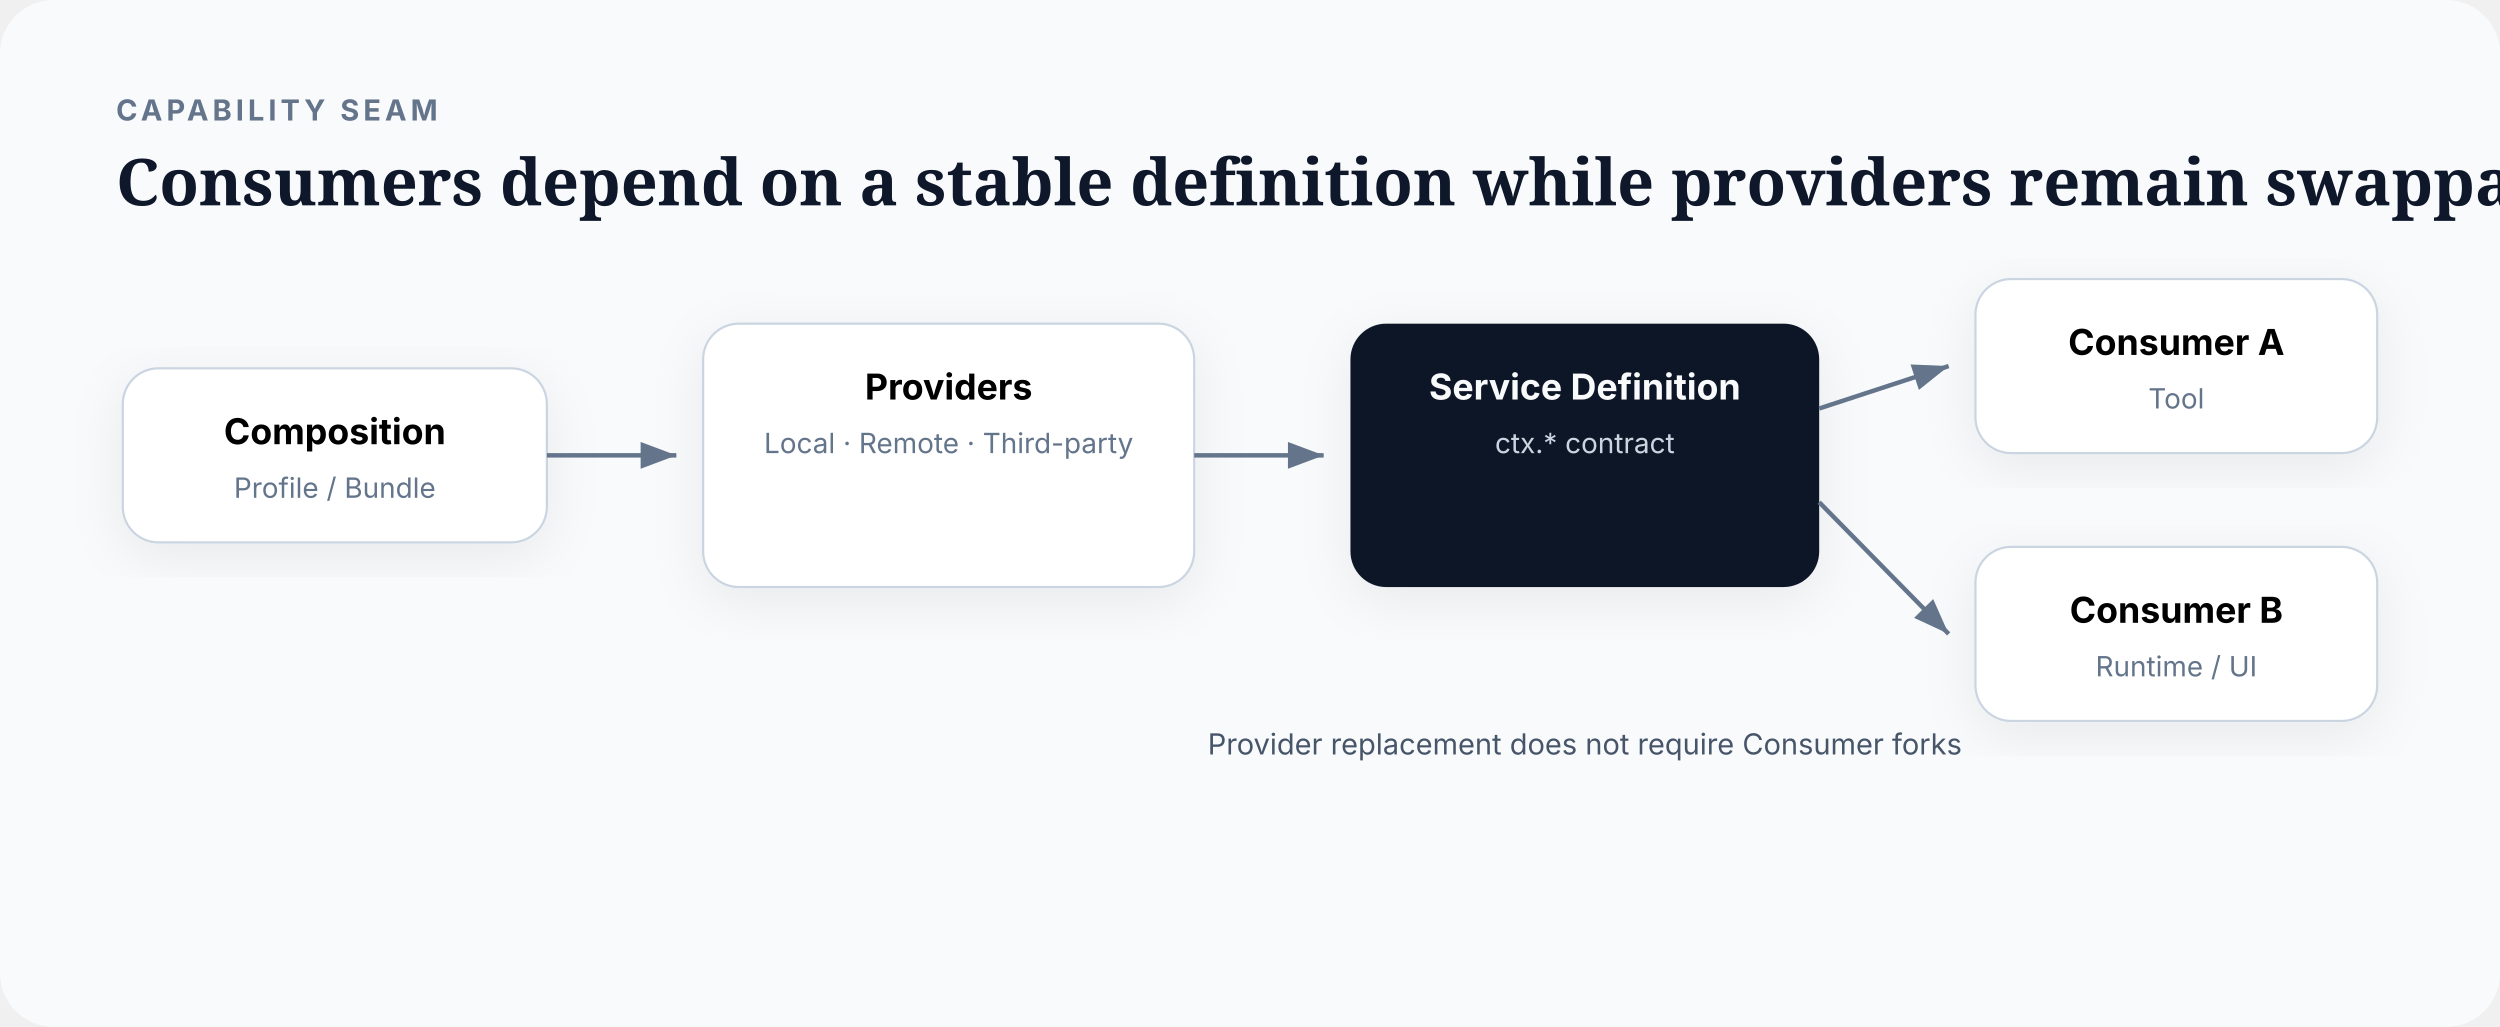
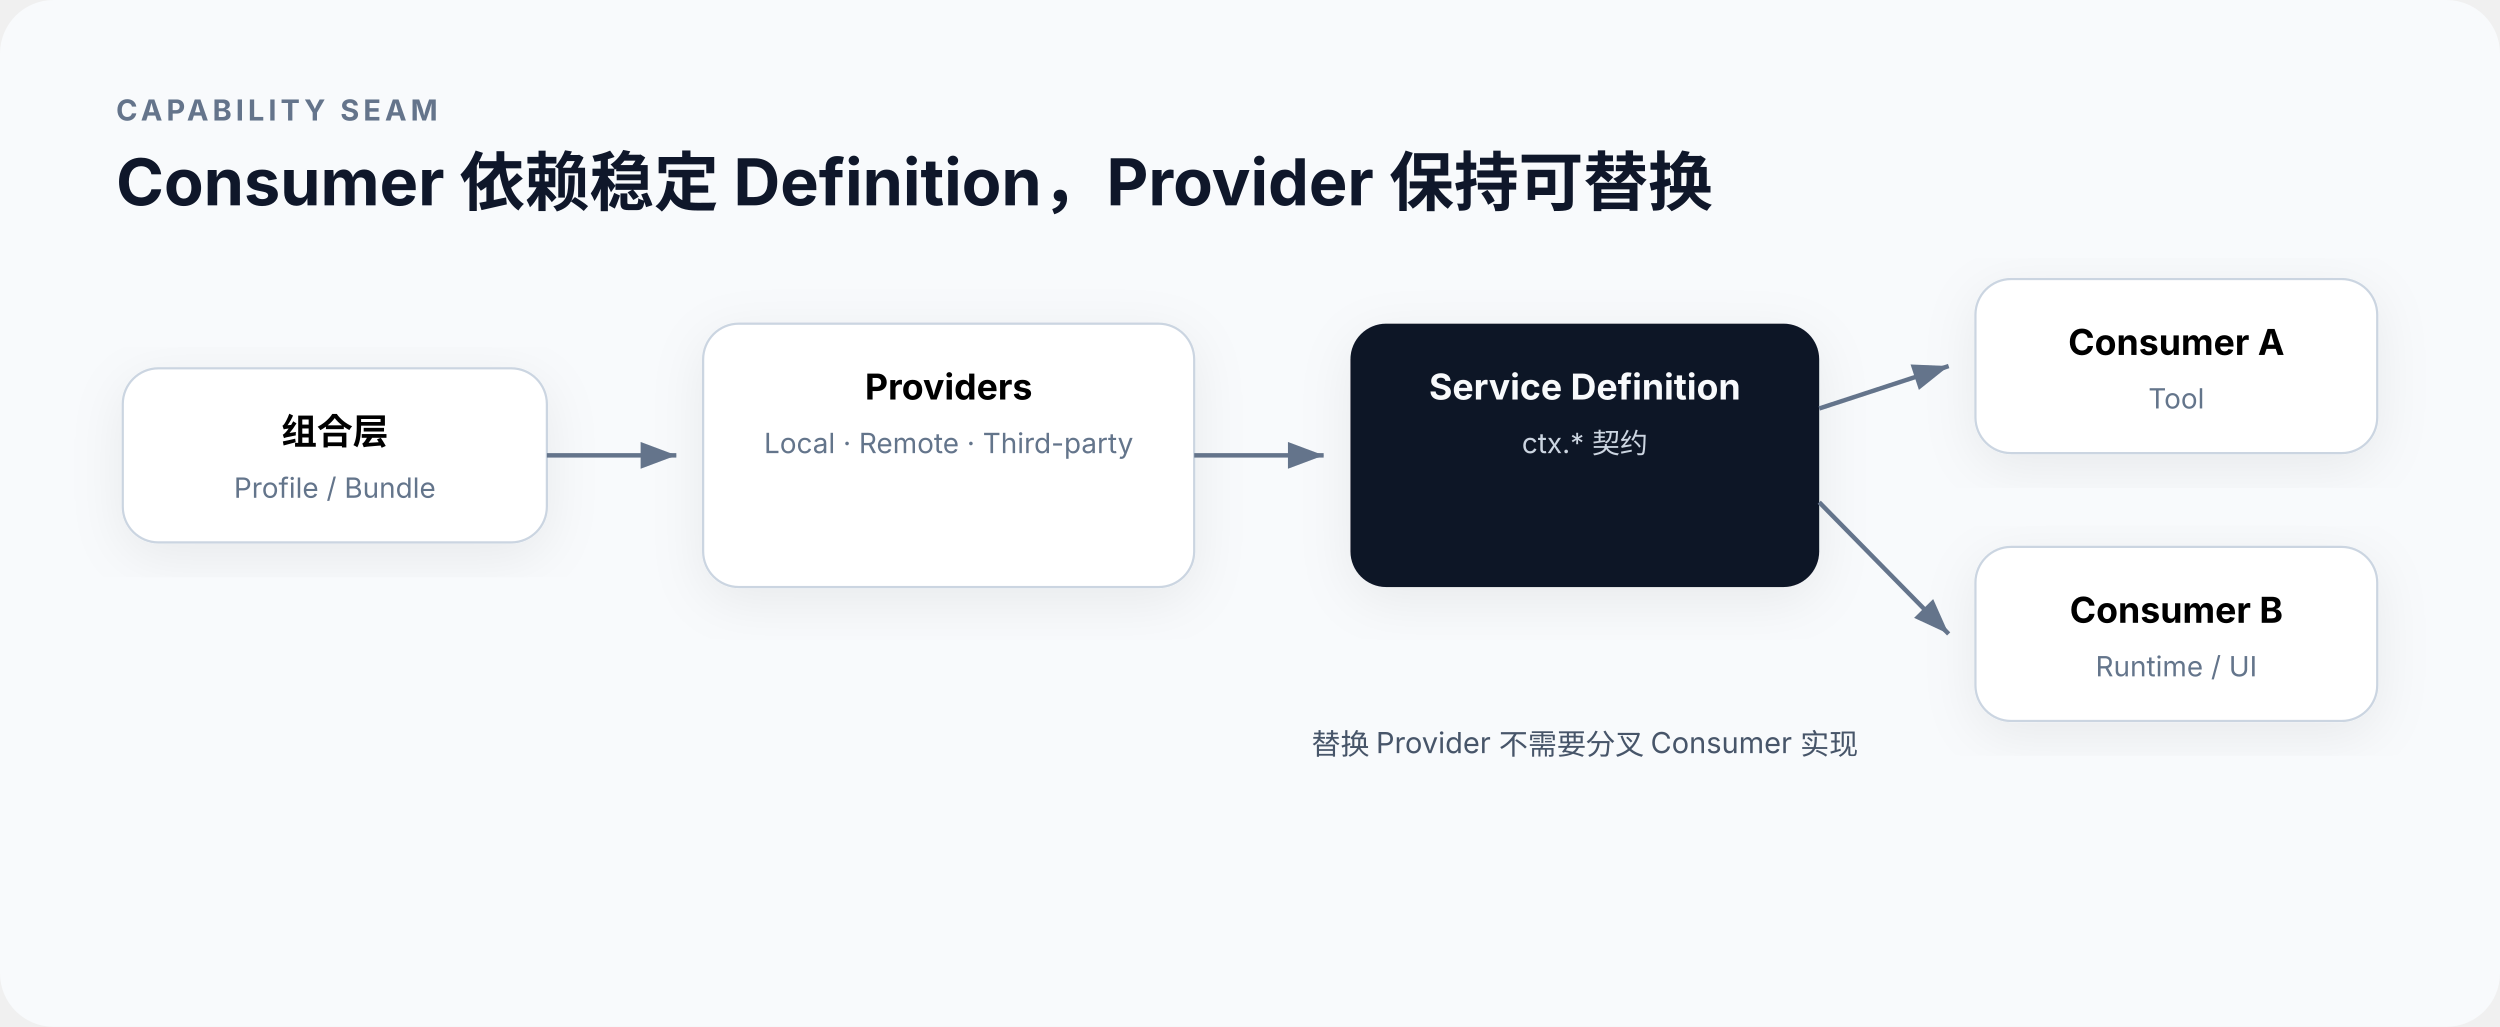
<svg xmlns="http://www.w3.org/2000/svg" width="1120" height="460" viewBox="0 0 1120 460" role="img" aria-labelledby="title desc">
  <defs>
    <filter id="shadow" x="-20%" y="-20%" width="140%" height="140%">
      <feDropShadow dx="0" dy="6" stdDeviation="12" flood-color="#0f172a" flood-opacity=".07" />
    </filter>
    <marker id="arrow" markerWidth="10" markerHeight="10" refX="8" refY="3" orient="auto">
      <path d="M0,0 L0,6 L8,3 z" fill="#64748b" />
    </marker>
-     <style>.t{font-family:Inter,Arial,sans-serif}.h{font-family:Georgia,serif}</style>
+     <style>.t{font-family:Inter,Arial,sans-serif}.h{font-family:Inter,Arial,sans-serif}</style>
  </defs>
  <rect width="1120" height="460" rx="24" fill="#f8fafc" />
  <text x="52" y="54" class="t" font-size="13" font-weight="700" letter-spacing="1.8" fill="#64748b">CAPABILITY SEAM</text>
-   <text x="52" y="92" class="h" font-size="29" font-weight="700" fill="#0f172a">Consumers depend on a stable definition while providers remain swappable</text>
+   <text x="52" y="92" class="h" font-size="29" font-weight="700" fill="#0f172a">Consumer 依赖稳定 Definition，Provider 保持可替换</text>
  <g filter="url(#shadow)">
    <rect x="55" y="165" width="190" height="78" rx="16" fill="#fff" stroke="#cbd5e1" />
-     <text x="150" y="199" text-anchor="middle" class="t" font-size="16" font-weight="700">Composition</text>
+     <text x="150" y="199" text-anchor="middle" class="t" font-size="16" font-weight="700">组合层</text>
    <text x="150" y="223" text-anchor="middle" class="t" font-size="12.5" fill="#64748b">Profile / Bundle</text>
  </g>
  <g filter="url(#shadow)">
    <rect x="315" y="145" width="220" height="118" rx="16" fill="#fff" stroke="#cbd5e1" />
    <text x="425" y="179" text-anchor="middle" class="t" font-size="16" font-weight="700">Providers</text>
    <text x="425" y="203" text-anchor="middle" class="t" font-size="12.5" fill="#64748b">Local · Remote · Third-party</text>
  </g>
  <g filter="url(#shadow)">
    <rect x="605" y="145" width="210" height="118" rx="16" fill="#111827" />
    <text x="710" y="179" text-anchor="middle" class="t" font-size="16" font-weight="700" fill="#f8fafc">Service Definition</text>
-     <text x="710" y="203" text-anchor="middle" class="t" font-size="12.5" fill="#cbd5e1">ctx.* contract</text>
+     <text x="710" y="203" text-anchor="middle" class="t" font-size="12.5" fill="#cbd5e1">ctx.* 契约</text>
  </g>
  <g filter="url(#shadow)">
    <rect x="885" y="125" width="180" height="78" rx="16" fill="#fff" stroke="#cbd5e1" />
    <text x="975" y="159" text-anchor="middle" class="t" font-size="16" font-weight="700">Consumer A</text>
    <text x="975" y="183" text-anchor="middle" class="t" font-size="12.5" fill="#64748b">Tool</text>
  </g>
  <g filter="url(#shadow)">
    <rect x="885" y="245" width="180" height="78" rx="16" fill="#fff" stroke="#cbd5e1" />
    <text x="975" y="279" text-anchor="middle" class="t" font-size="16" font-weight="700">Consumer B</text>
    <text x="975" y="303" text-anchor="middle" class="t" font-size="12.5" fill="#64748b">Runtime / UI</text>
  </g>
  <g stroke="#64748b" stroke-width="2" marker-end="url(#arrow)">
    <line x1="245" y1="204" x2="303" y2="204" />
    <line x1="535" y1="204" x2="593" y2="204" />
    <line x1="815" y1="183" x2="873" y2="164" />
    <line x1="815" y1="225" x2="873" y2="284" />
  </g>
-   <text x="710" y="338" text-anchor="middle" class="t" font-size="13" fill="#475569">Provider replacement does not require Consumer forks</text>
+   <text x="710" y="338" text-anchor="middle" class="t" font-size="13" fill="#475569">替换 Provider 不需要分叉 Consumer 实现</text>
</svg>
